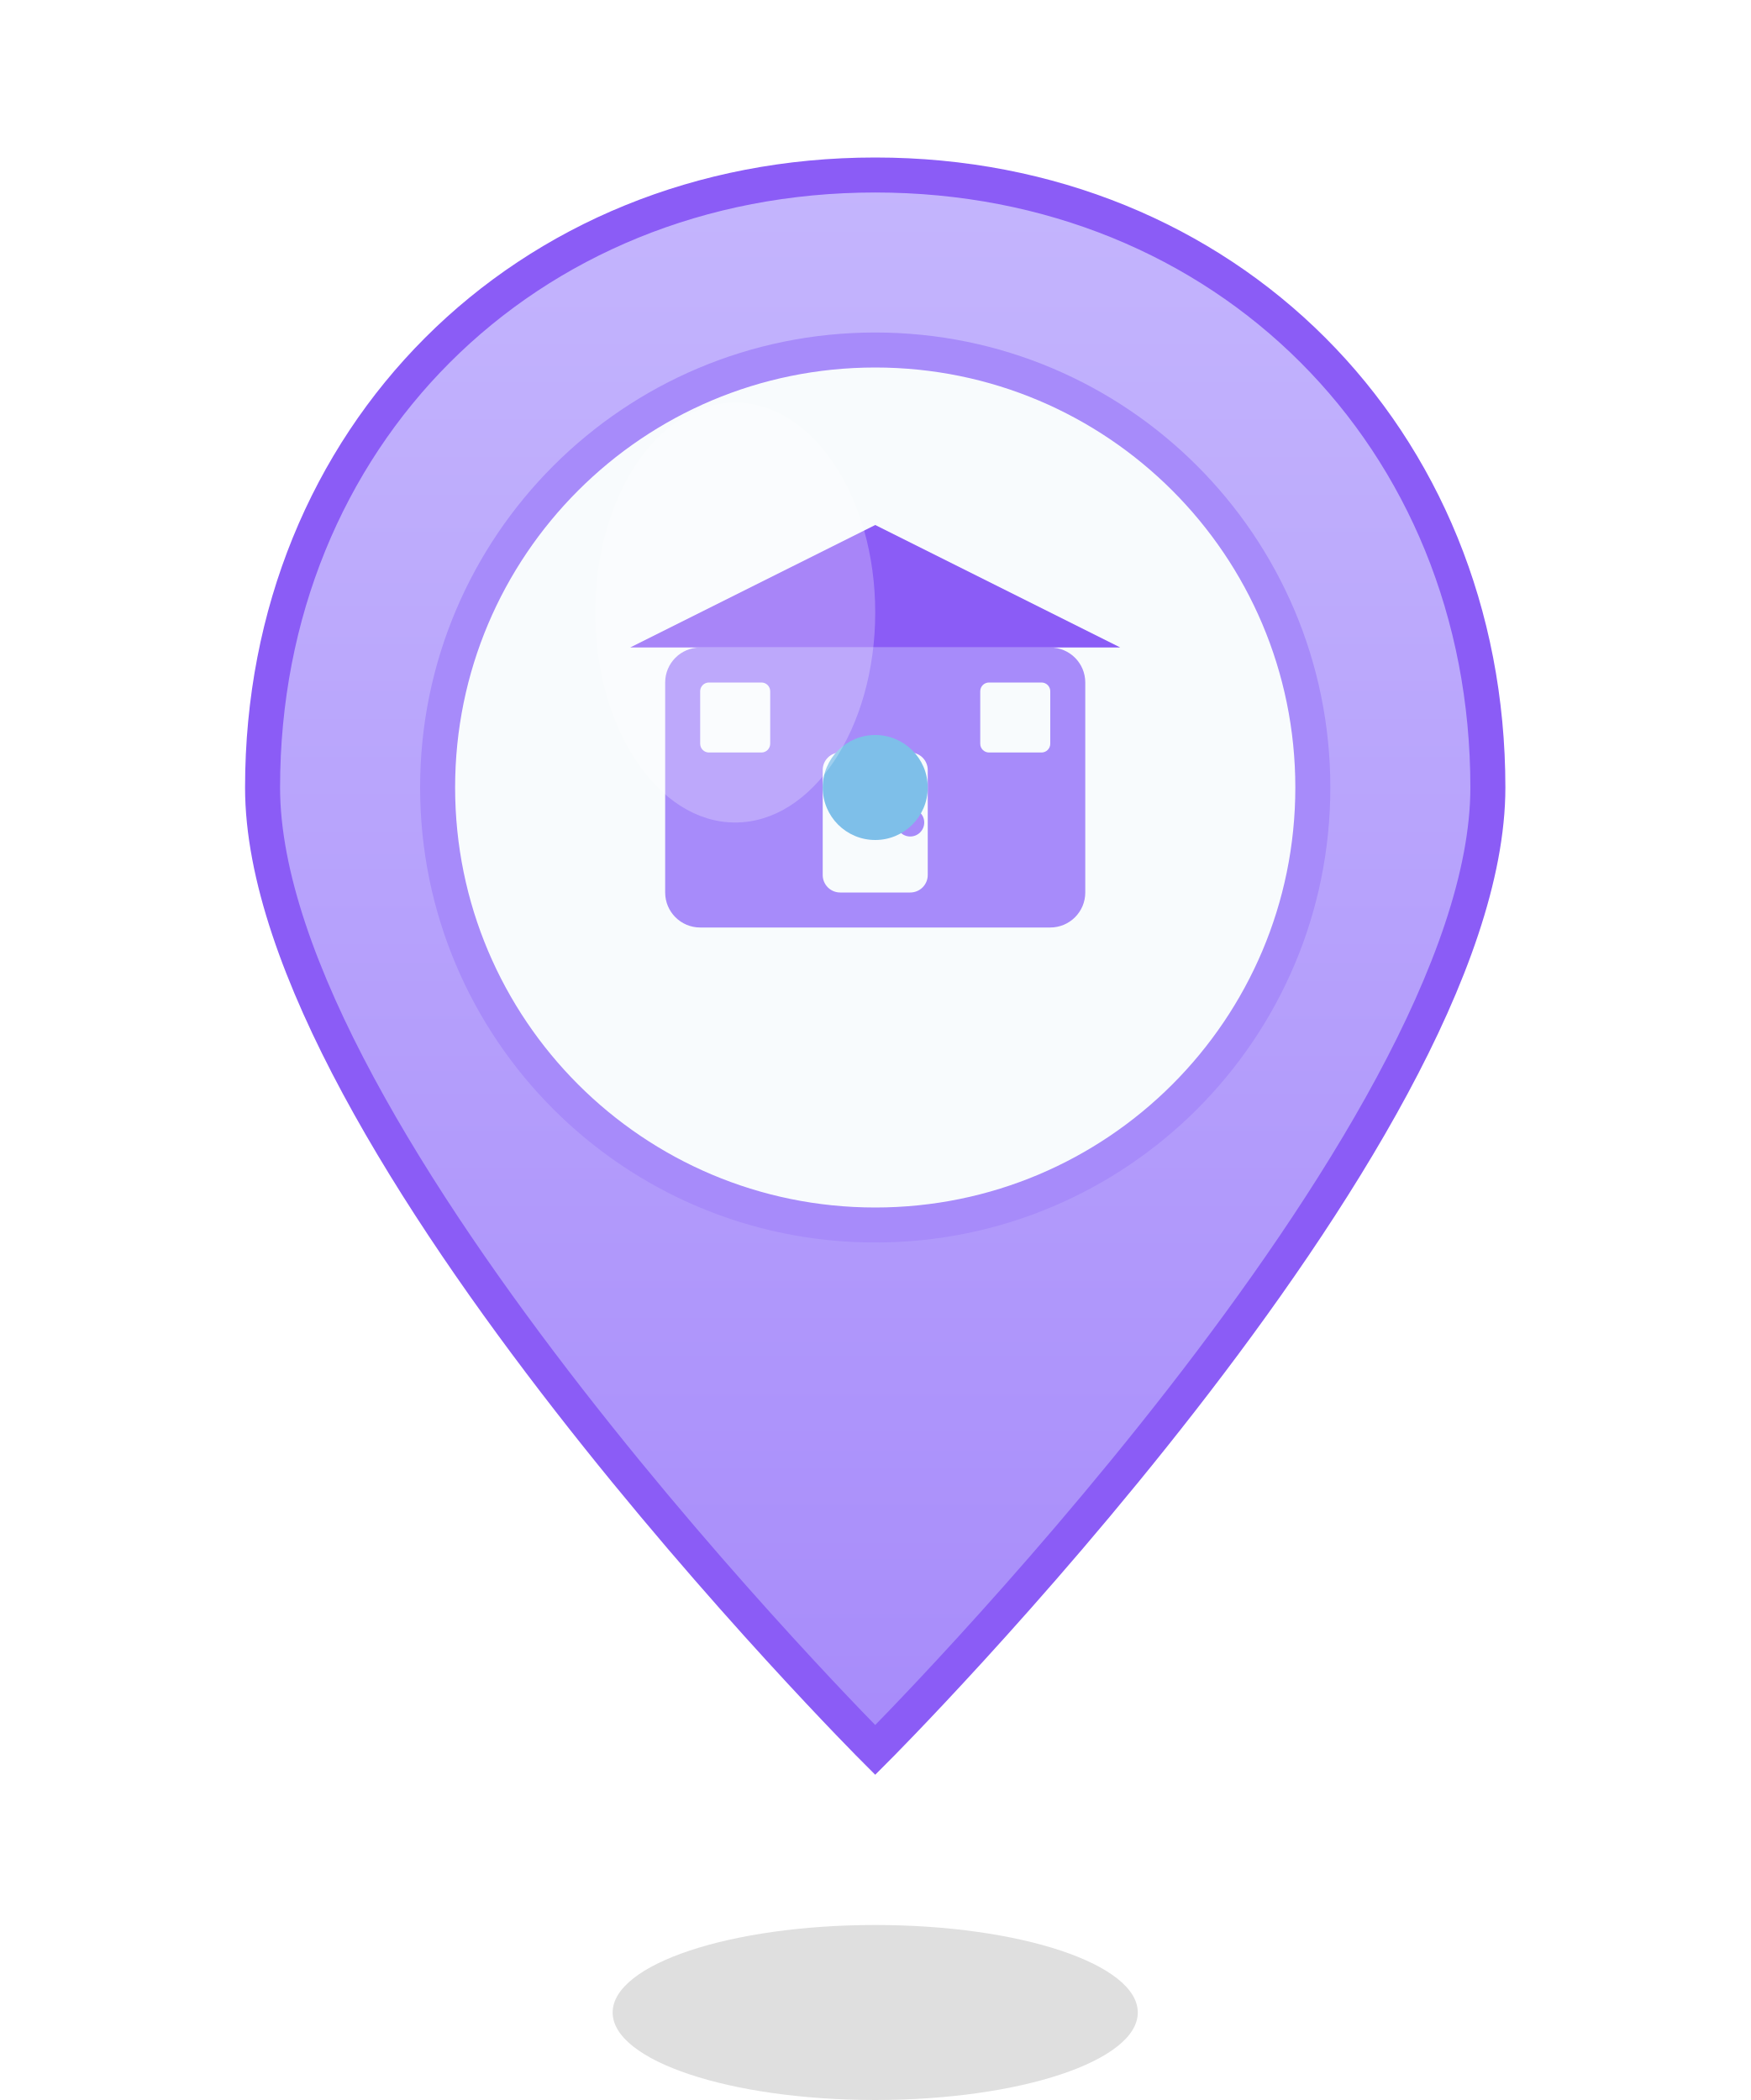
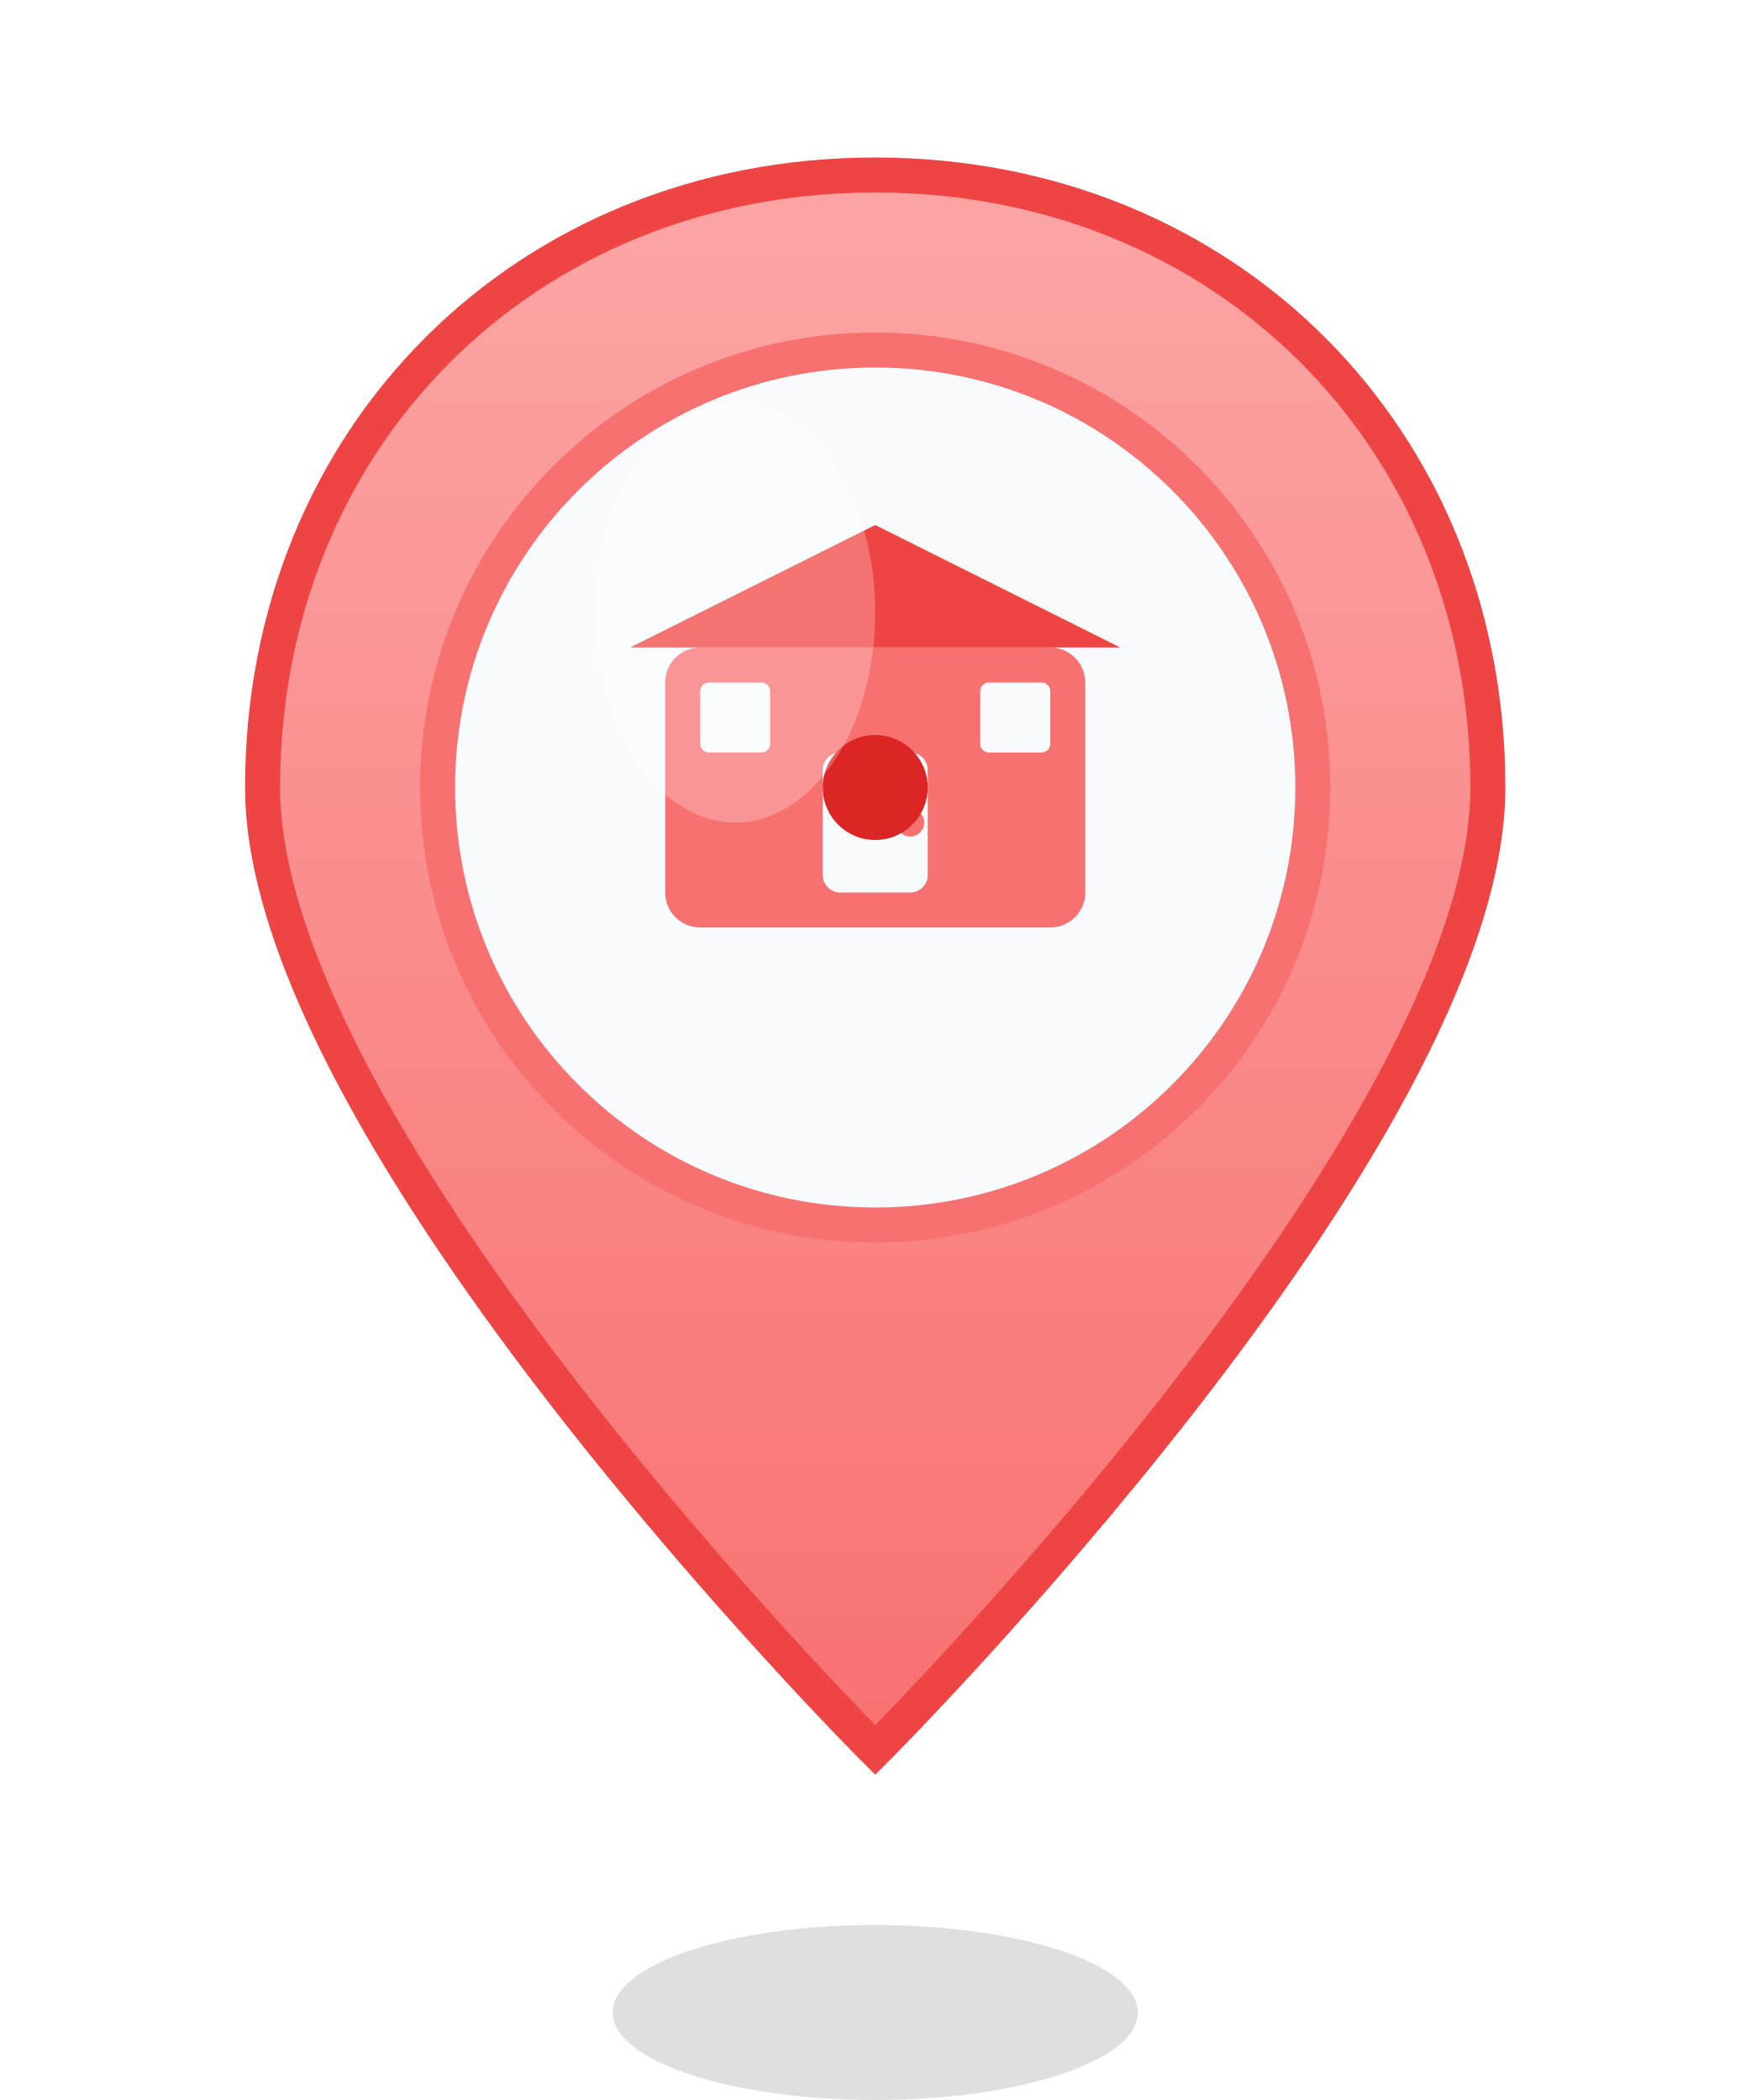
<svg xmlns="http://www.w3.org/2000/svg" viewBox="0 0 100 120">
  <defs>
-     <linearGradient id="purpleGradient" x1="0%" y1="0%" x2="0%" y2="100%">
-       <stop offset="0%" style="stop-color:#c4b5fd;stop-opacity:1" />
-       <stop offset="100%" style="stop-color:#a78bfa;stop-opacity:1" />
+     <linearGradient id="redGradient" x1="0%" y1="0%" x2="0%" y2="100%">
+       <stop offset="0%" style="stop-color:#fca5a5;stop-opacity:1" />
+       <stop offset="100%" style="stop-color:#f87171;stop-opacity:1" />
    </linearGradient>
-     <linearGradient id="purpleShadowGradient" x1="0%" y1="0%" x2="0%" y2="100%">
-       <stop offset="0%" style="stop-color:#8b5cf6;stop-opacity:0.8" />
-       <stop offset="100%" style="stop-color:#7c3aed;stop-opacity:0.9" />
+     <linearGradient id="redShadowGradient" x1="0%" y1="0%" x2="0%" y2="100%">
+       <stop offset="0%" style="stop-color:#ef4444;stop-opacity:0.8" />
+       <stop offset="100%" style="stop-color:#dc2626;stop-opacity:0.9" />
    </linearGradient>
  </defs>
  <ellipse cx="50" cy="115" rx="15" ry="5" fill="#00000020" />
-   <path d="M50 10 C30 10, 15 25, 15 45 C15 65, 50 100, 50 100 S85 65, 85 45 C85 25, 70 10, 50 10 Z" fill="url(#purpleGradient)" stroke="#8b5cf6" stroke-width="2" />
-   <circle cx="50" cy="45" r="25" fill="#f8fbfd" stroke="#a78bfa" stroke-width="2" />
+   <path d="M50 10 C30 10, 15 25, 15 45 C15 65, 50 100, 50 100 S85 65, 85 45 C85 25, 70 10, 50 10 Z" fill="url(#redGradient)" stroke="#ef4444" stroke-width="2" />
+   <circle cx="50" cy="45" r="25" fill="#f8fbfd" stroke="#f87171" stroke-width="2" />
  <g transform="translate(50, 45)">
-     <rect x="-12" y="-8" width="24" height="16" fill="#a78bfa" rx="2" />
+     <rect x="-12" y="-8" width="24" height="16" fill="#f87171" rx="2" />
    <rect x="-3" y="-2" width="6" height="8" fill="#f8fbfd" rx="1" />
    <rect x="-10" y="-6" width="4" height="4" fill="#f8fbfd" rx="0.5" />
    <rect x="6" y="-6" width="4" height="4" fill="#f8fbfd" rx="0.5" />
-     <polygon points="-14,-8 0,-15 14,-8" fill="#8b5cf6" />
-     <circle cx="2" cy="2" r="0.8" fill="#a78bfa" />
+     <polygon points="-14,-8 0,-15 14,-8" fill="#ef4444" />
+     <circle cx="2" cy="2" r="0.8" fill="#f87171" />
  </g>
-   <circle cx="50" cy="45" r="3" fill="#7ebfe9" />
+   <circle cx="50" cy="45" r="3" fill="#dc2626" />
  <ellipse cx="42" cy="35" rx="8" ry="12" fill="#ffffff40" />
</svg>
